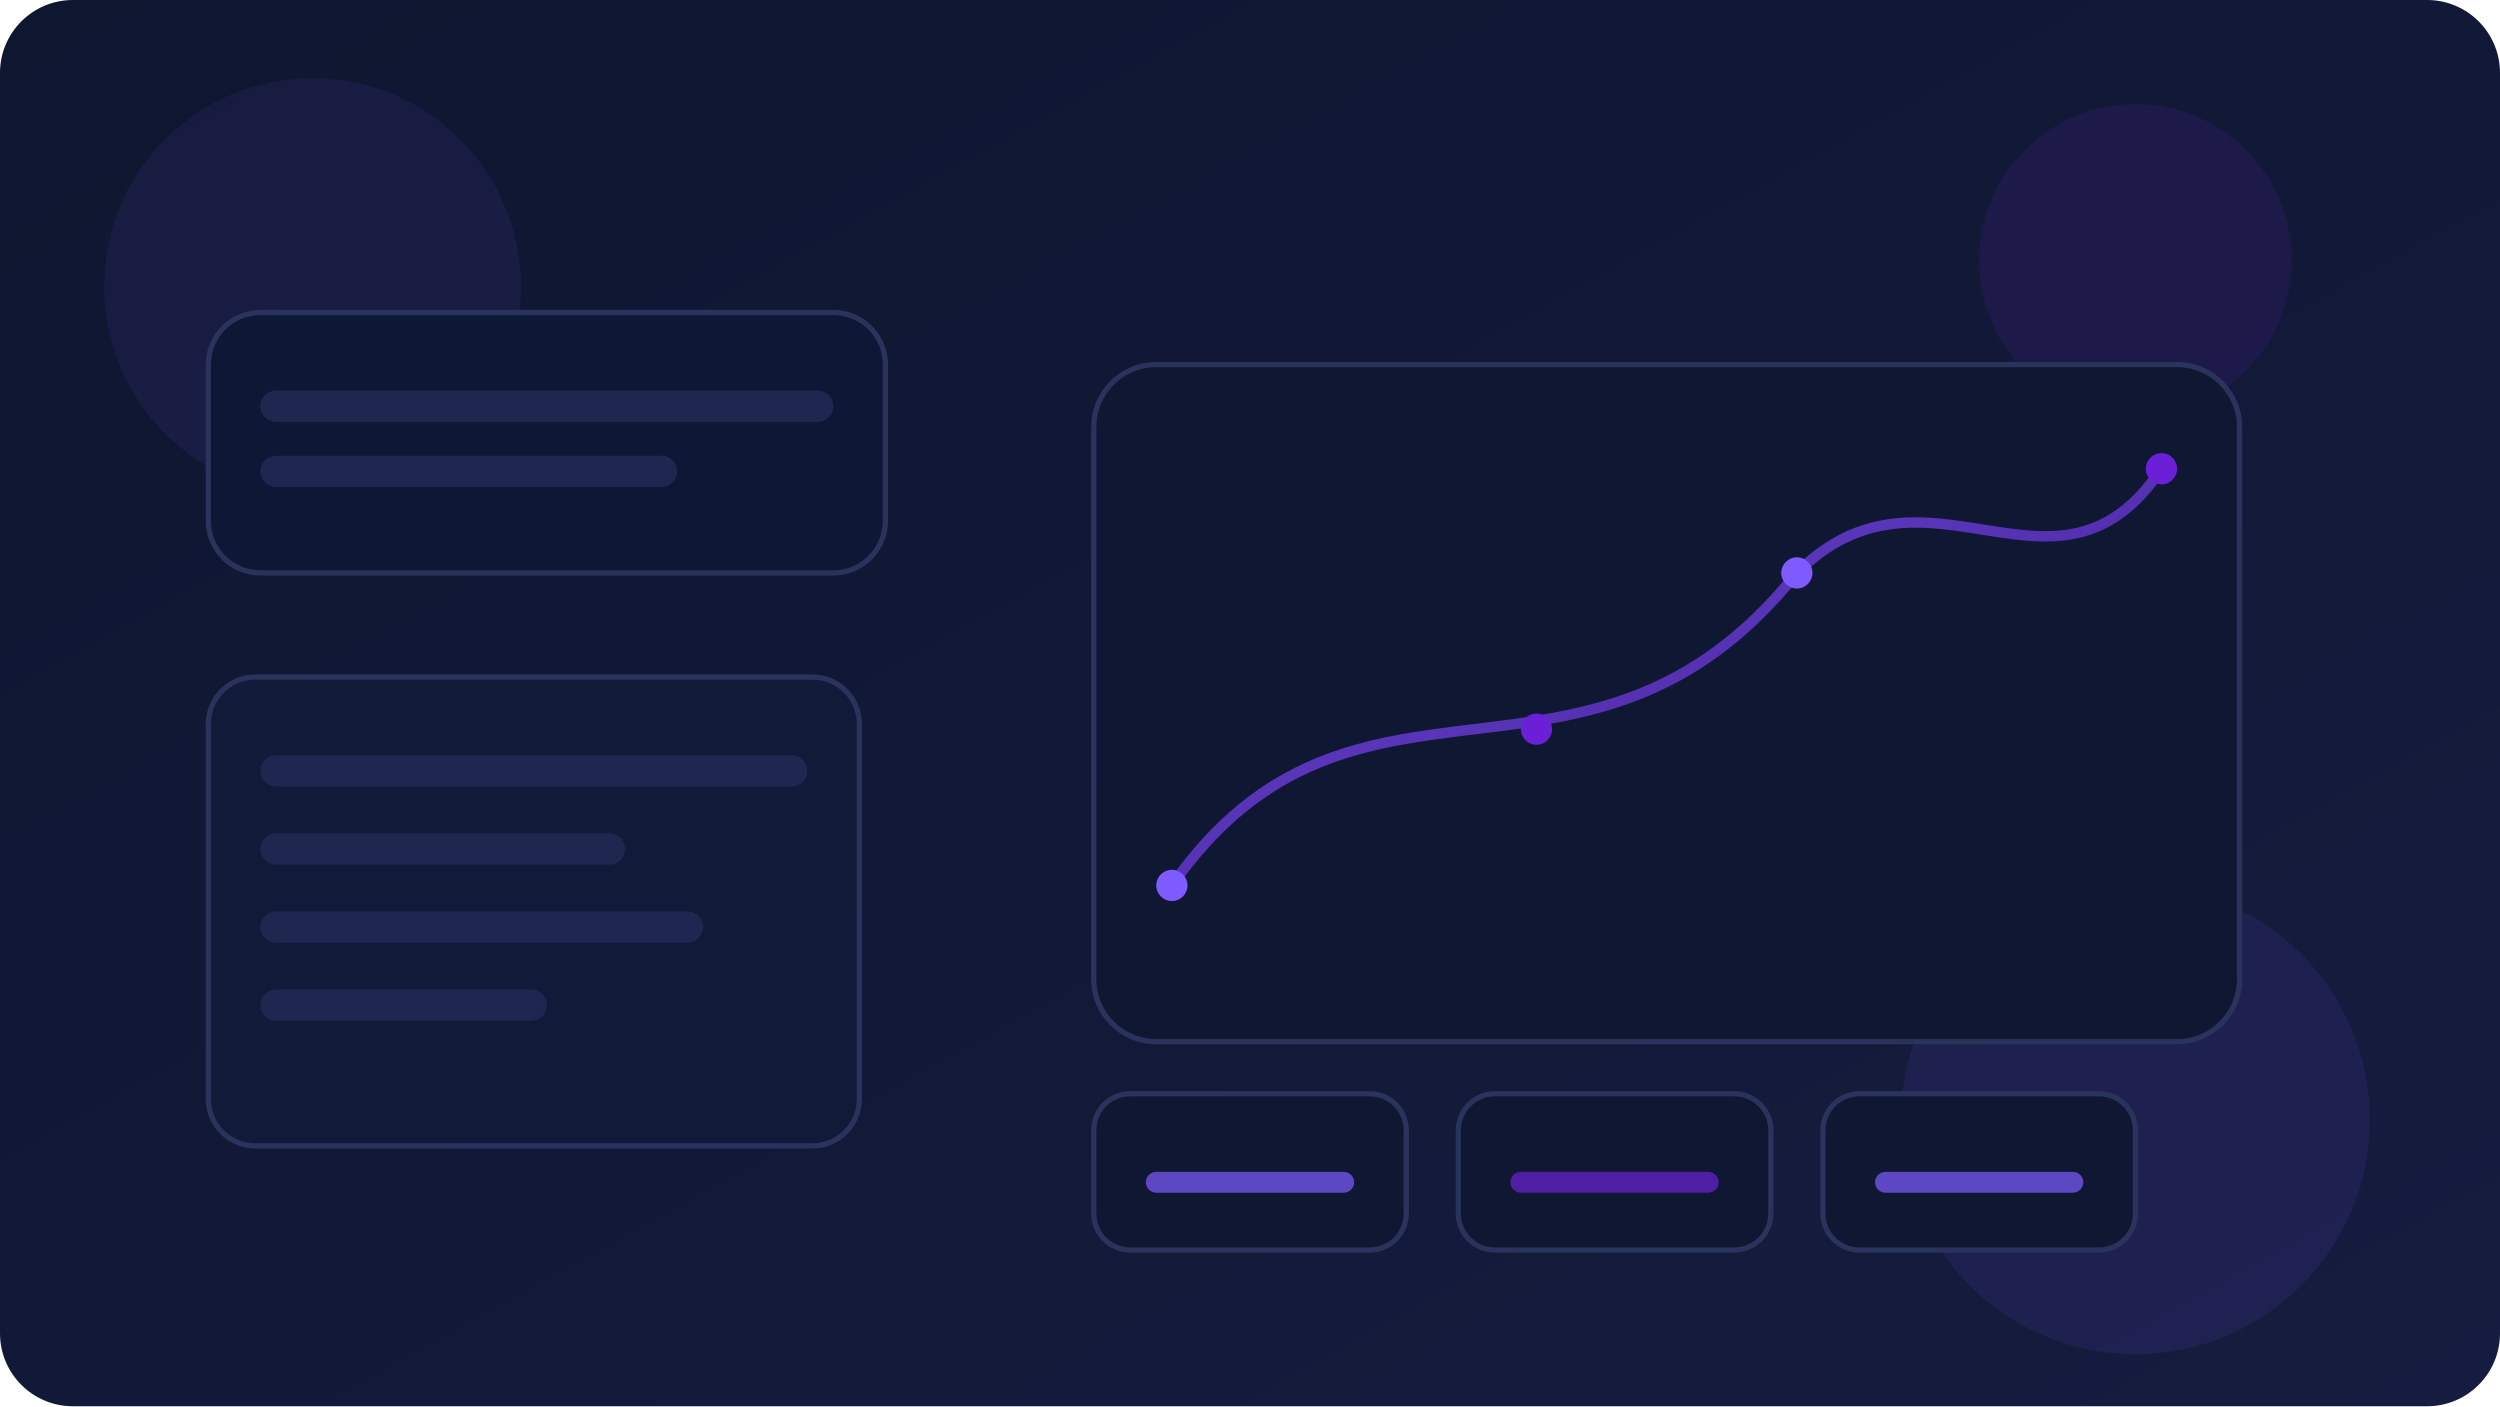
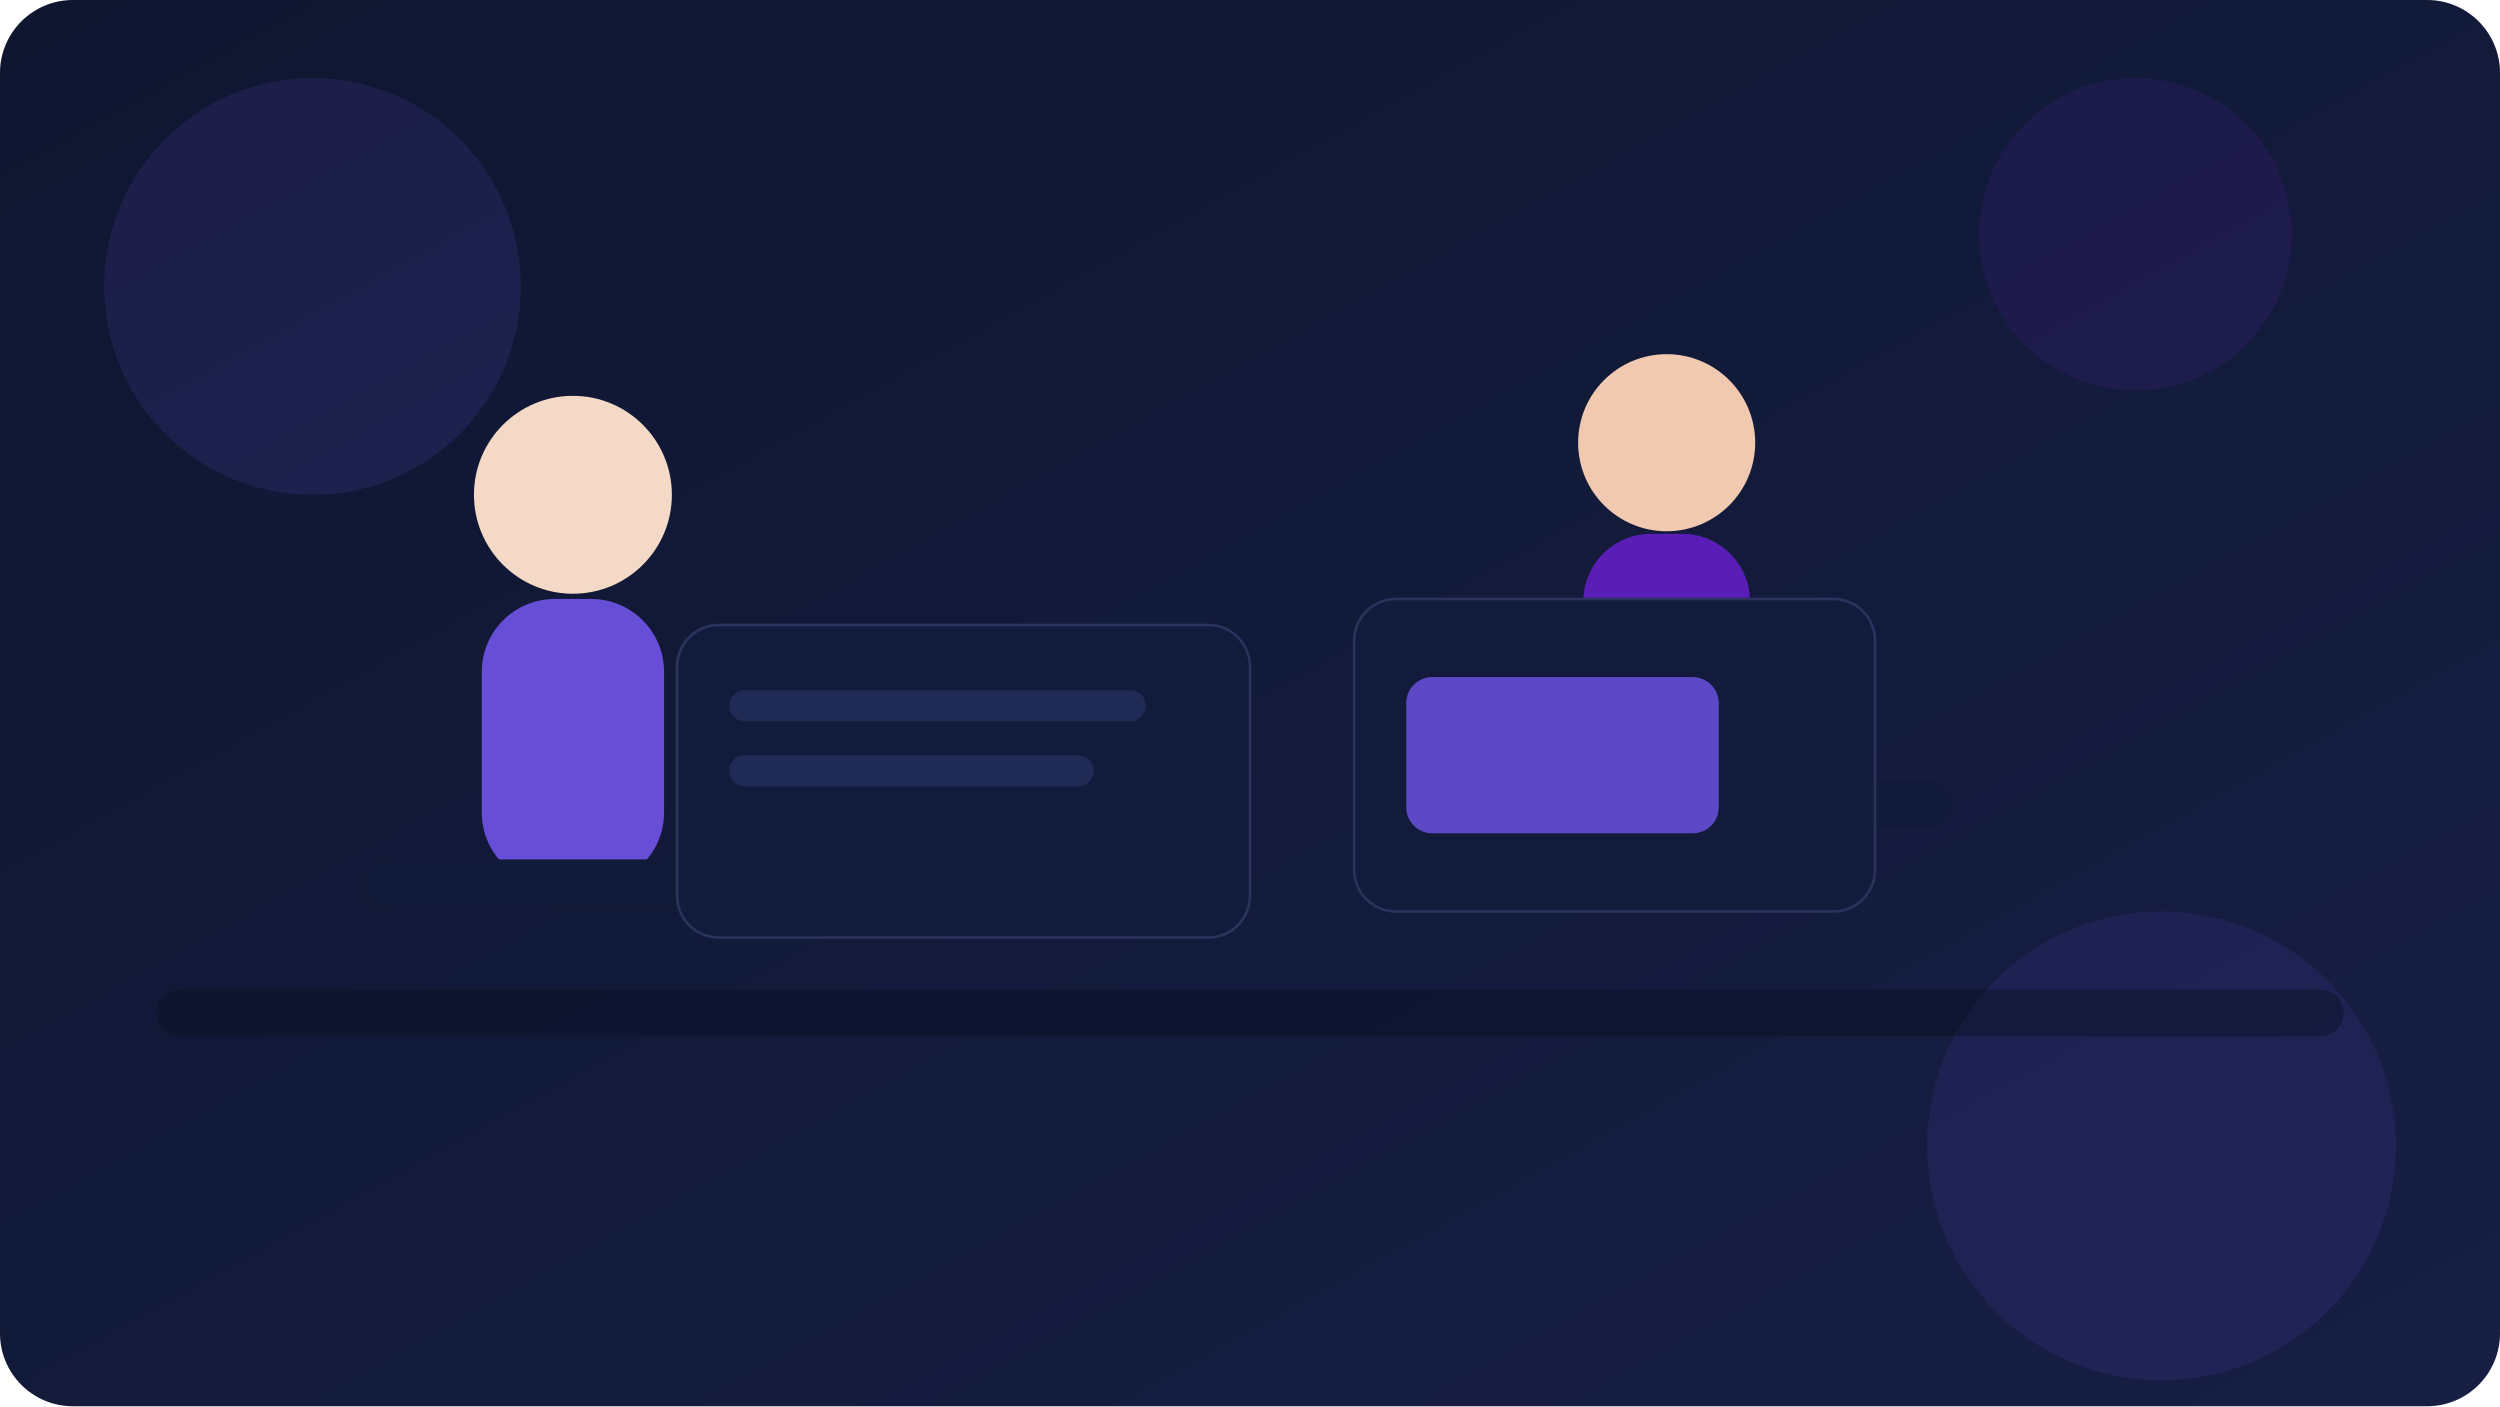
- <svg xmlns="http://www.w3.org/2000/svg" width="960" height="540" viewBox="0 0 960 540" role="img" aria-label="Cart visual">
+ <svg xmlns="http://www.w3.org/2000/svg" width="960" height="540" viewBox="0 0 960 540" role="img" aria-label="Learning illustration">
  <defs>
-     <linearGradient id="bg" x1="0" x2="1" y1="0" y2="1">
+     <linearGradient id="bg" x1="0" y1="0" x2="1" y2="1">
      <stop offset="0%" stop-color="#0f1630" />
-       <stop offset="100%" stop-color="#151c3f" />
+       <stop offset="100%" stop-color="#161e44" />
    </linearGradient>
-     <linearGradient id="glow" x1="0" x2="1" y1="0" y2="1">
-       <stop offset="0%" stop-color="#7d5bff" stop-opacity="0.8" />
-       <stop offset="100%" stop-color="#6b1fd6" stop-opacity="0.6" />
+     <linearGradient id="glow" x1="0" y1="0" x2="1" y2="1">
+       <stop offset="0%" stop-color="#7d5bff" stop-opacity="0.9" />
+       <stop offset="100%" stop-color="#6b1fd6" stop-opacity="0.7" />
    </linearGradient>
  </defs>
  <rect width="960" height="540" rx="28" fill="url(#bg)" />
-   <circle cx="120" cy="110" r="80" fill="#7d5bff" opacity="0.08" />
-   <circle cx="820" cy="100" r="60" fill="#6b1fd6" opacity="0.12" />
-   <circle cx="820" cy="430" r="90" fill="#7d5bff" opacity="0.1" />
-   <rect x="80" y="260" width="250" height="180" rx="18" fill="#121a3a" stroke="#2a335b" stroke-width="2" />
-   <rect x="100" y="290" width="210" height="12" rx="6" fill="#1e2750" />
-   <rect x="100" y="320" width="140" height="12" rx="6" fill="#1e2750" />
-   <rect x="100" y="350" width="170" height="12" rx="6" fill="#1e2750" />
-   <rect x="100" y="380" width="110" height="12" rx="6" fill="#1e2750" />
-   <rect x="420" y="140" width="440" height="260" rx="24" fill="#101733" stroke="#2a335b" stroke-width="2" />
-   <path d="M450 340 C520 240, 610 320, 690 220 C740 170, 790 240, 830 180" stroke="url(#glow)" stroke-width="4" fill="none" />
-   <circle cx="450" cy="340" r="6" fill="#7d5bff" />
-   <circle cx="590" cy="280" r="6" fill="#6b1fd6" />
-   <circle cx="690" cy="220" r="6" fill="#7d5bff" />
-   <circle cx="830" cy="180" r="6" fill="#6b1fd6" />
-   <rect x="420" y="420" width="120" height="60" rx="14" fill="#101733" stroke="#2a335b" stroke-width="2" />
-   <rect x="560" y="420" width="120" height="60" rx="14" fill="#101733" stroke="#2a335b" stroke-width="2" />
-   <rect x="700" y="420" width="120" height="60" rx="14" fill="#101733" stroke="#2a335b" stroke-width="2" />
-   <rect x="440" y="450" width="80" height="8" rx="4" fill="#7d5bff" opacity="0.7" />
-   <rect x="580" y="450" width="80" height="8" rx="4" fill="#6b1fd6" opacity="0.7" />
-   <rect x="720" y="450" width="80" height="8" rx="4" fill="#7d5bff" opacity="0.7" />
-   <rect x="80" y="120" width="260" height="100" rx="20" fill="#0f1736" stroke="#2a335b" stroke-width="2" />
-   <rect x="100" y="150" width="220" height="12" rx="6" fill="#1e2750" />
-   <rect x="100" y="175" width="160" height="12" rx="6" fill="#1e2750" />
+   <circle cx="120" cy="110" r="80" fill="#7d5bff" opacity="0.12" />
+   <circle cx="820" cy="90" r="60" fill="#6b1fd6" opacity="0.12" />
+   <circle cx="830" cy="440" r="90" fill="#7d5bff" opacity="0.1" />
+   <rect x="60" y="380" width="840" height="18" rx="9" fill="#0b1026" opacity="0.5" />
+   <circle cx="220" cy="190" r="38" fill="#f3d9c6" />
+   <rect x="185" y="230" width="70" height="110" rx="28" fill="#7d5bff" opacity="0.8" />
+   <rect x="140" y="330" width="170" height="20" rx="10" fill="#111a38" />
+   <rect x="260" y="240" width="220" height="120" rx="16" fill="#121b3b" stroke="#2a335b" />
+   <rect x="280" y="265" width="160" height="12" rx="6" fill="#1f2a55" />
+   <rect x="280" y="290" width="140" height="12" rx="6" fill="#1f2a55" />
+   <circle cx="640" cy="170" r="34" fill="#f0c9b0" />
+   <rect x="608" y="205" width="64" height="100" rx="26" fill="#6b1fd6" opacity="0.8" />
+   <rect x="560" y="300" width="190" height="18" rx="9" fill="#111a38" />
+   <rect x="520" y="230" width="200" height="120" rx="16" fill="#121b3b" stroke="#2a335b" />
+   <rect x="540" y="260" width="120" height="60" rx="10" fill="#7d5bff" opacity="0.7" />
</svg>
